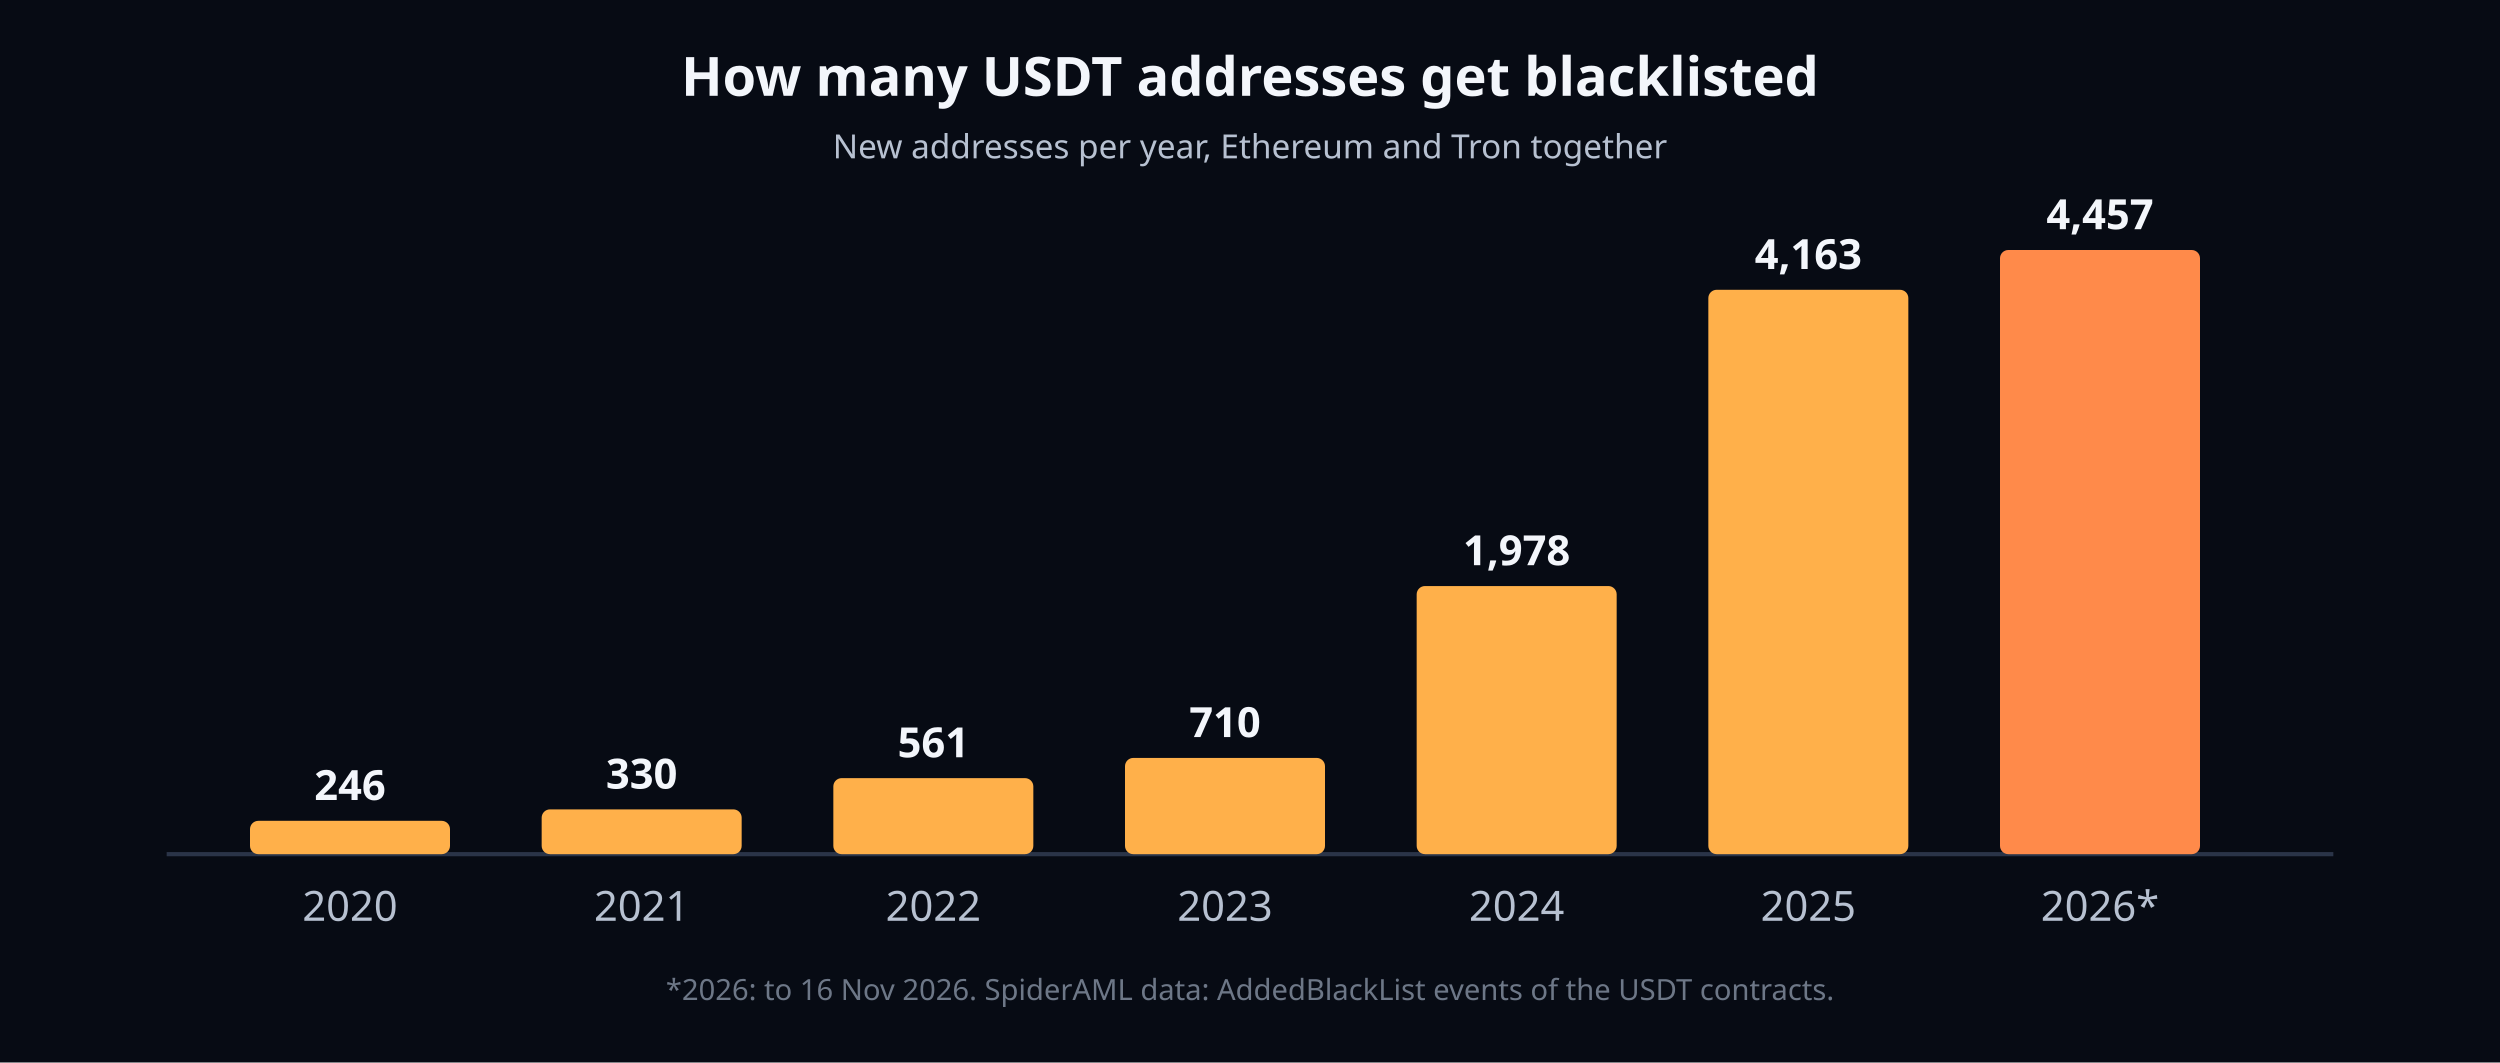
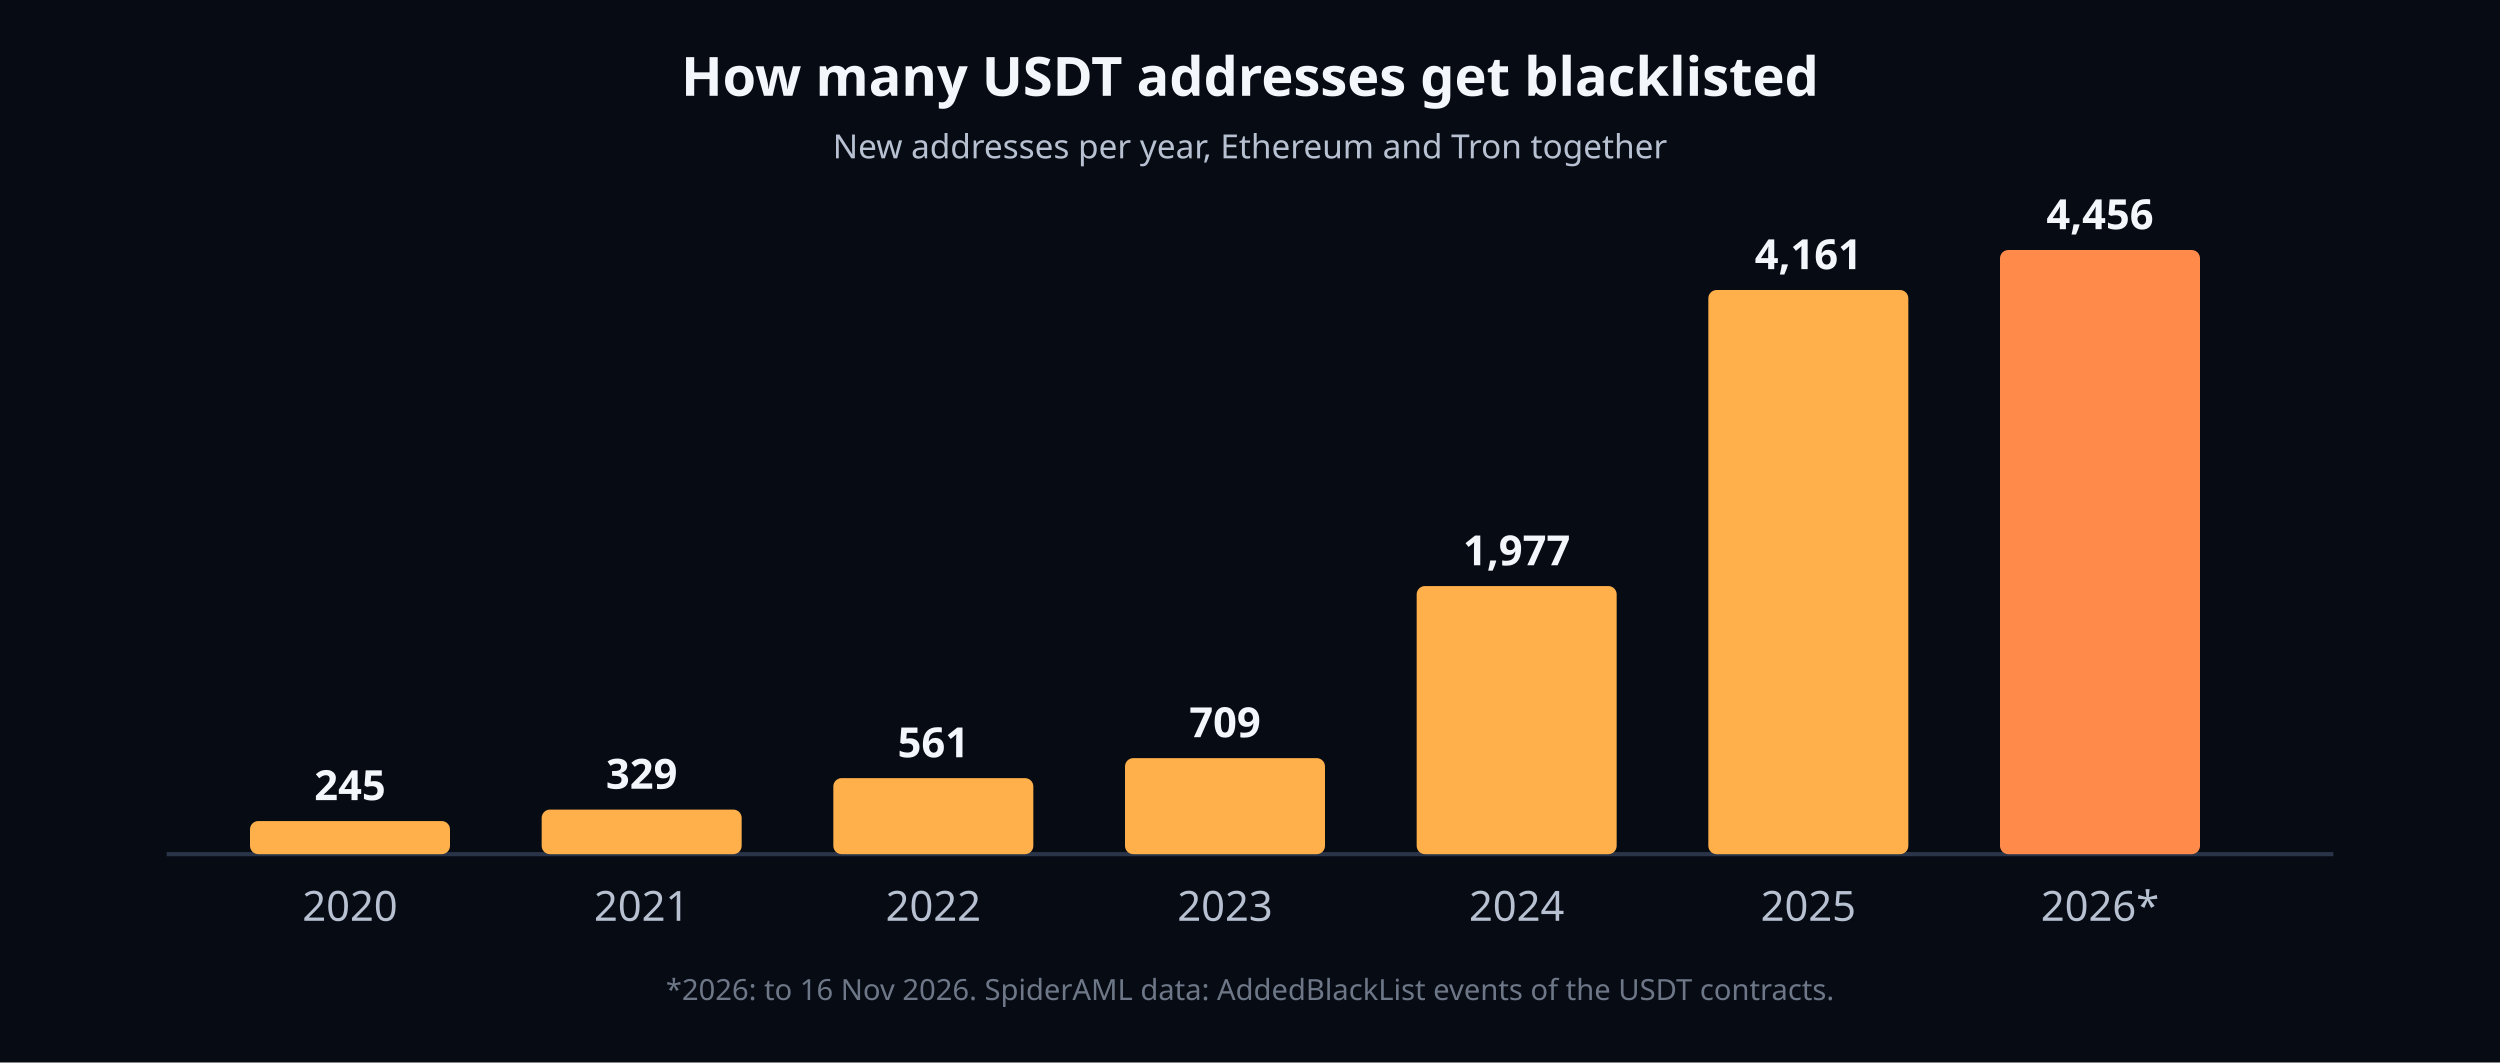
<svg xmlns="http://www.w3.org/2000/svg" viewBox="0 0 1200 510" font-family="system-ui,sans-serif">
  <rect width="1200" height="510" fill="#070B14" />
  <text x="600" y="46" font-size="26" fill="#F3F6FB" text-anchor="middle" font-weight="700">How many USDT addresses get blacklisted</text>
  <text x="600" y="76" font-size="16" fill="#B7C1D1" text-anchor="middle" font-weight="400">New addresses per year, Ethereum and Tron together</text>
  <path d="M80 410 H1120" stroke="#2A3448" stroke-width="2" />
-   <rect x="120" y="394.0" width="96" height="16.0" fill="#FFB04A" rx="4" />
-   <text x="168" y="383.994" font-size="20" fill="#F3F6FB" text-anchor="middle" font-weight="700">246</text>
+   <rect x="120" y="394.1" width="96" height="15.9" fill="#FFB04A" rx="4" />
+   <text x="168" y="384.055" font-size="20" fill="#F3F6FB" text-anchor="middle" font-weight="700">245</text>
  <text x="168" y="442" font-size="20" fill="#B7C1D1" text-anchor="middle" font-weight="400">2020</text>
-   <rect x="260" y="388.5" width="96" height="21.5" fill="#FFB04A" rx="4" />
-   <text x="308" y="378.528" font-size="20" fill="#F3F6FB" text-anchor="middle" font-weight="700">330</text>
+   <rect x="260" y="388.6" width="96" height="21.4" fill="#FFB04A" rx="4" />
+   <text x="308" y="378.588" font-size="20" fill="#F3F6FB" text-anchor="middle" font-weight="700">329</text>
  <text x="308" y="442" font-size="20" fill="#B7C1D1" text-anchor="middle" font-weight="400">2021</text>
  <rect x="400" y="373.5" width="96" height="36.5" fill="#FFB04A" rx="4" />
-   <text x="448" y="363.498" font-size="20" fill="#F3F6FB" text-anchor="middle" font-weight="700">561</text>
+   <text x="448" y="363.49" font-size="20" fill="#F3F6FB" text-anchor="middle" font-weight="700">561</text>
  <text x="448" y="442" font-size="20" fill="#B7C1D1" text-anchor="middle" font-weight="400">2022</text>
-   <rect x="540" y="363.8" width="96" height="46.2" fill="#FFB04A" rx="4" />
-   <text x="588" y="353.803" font-size="20" fill="#F3F6FB" text-anchor="middle" font-weight="700">710</text>
+   <rect x="540" y="363.9" width="96" height="46.1" fill="#FFB04A" rx="4" />
+   <text x="588" y="353.858" font-size="20" fill="#F3F6FB" text-anchor="middle" font-weight="700">709</text>
  <text x="588" y="442" font-size="20" fill="#B7C1D1" text-anchor="middle" font-weight="400">2023</text>
  <rect x="680" y="281.3" width="96" height="128.7" fill="#FFB04A" rx="4" />
-   <text x="728" y="271.299" font-size="20" fill="#F3F6FB" text-anchor="middle" font-weight="700">1,978</text>
+   <text x="728" y="271.335" font-size="20" fill="#F3F6FB" text-anchor="middle" font-weight="700">1,977</text>
  <text x="728" y="442" font-size="20" fill="#B7C1D1" text-anchor="middle" font-weight="400">2024</text>
-   <rect x="820" y="139.1" width="96" height="270.9" fill="#FFB04A" rx="4" />
-   <text x="868" y="129.129" font-size="20" fill="#F3F6FB" text-anchor="middle" font-weight="700">4,163</text>
+   <rect x="820" y="139.2" width="96" height="270.8" fill="#FFB04A" rx="4" />
+   <text x="868" y="129.199" font-size="20" fill="#F3F6FB" text-anchor="middle" font-weight="700">4,161</text>
  <text x="868" y="442" font-size="20" fill="#B7C1D1" text-anchor="middle" font-weight="400">2025</text>
  <rect x="960" y="120.0" width="96" height="290.0" fill="#FF8A4A" rx="4" />
-   <text x="1008" y="110.0" font-size="20" fill="#F3F6FB" text-anchor="middle" font-weight="700">4,457</text>
+   <text x="1008" y="110.0" font-size="20" fill="#F3F6FB" text-anchor="middle" font-weight="700">4,456</text>
  <text x="1008" y="442" font-size="20" fill="#B7C1D1" text-anchor="middle" font-weight="400">2026*</text>
  <text x="600" y="480" font-size="14" fill="#6D7787" text-anchor="middle" font-weight="400">*2026: to 16 Nov 2026. SpiderAML data: AddedBlackList events of the USDT contracts.</text>
</svg>
